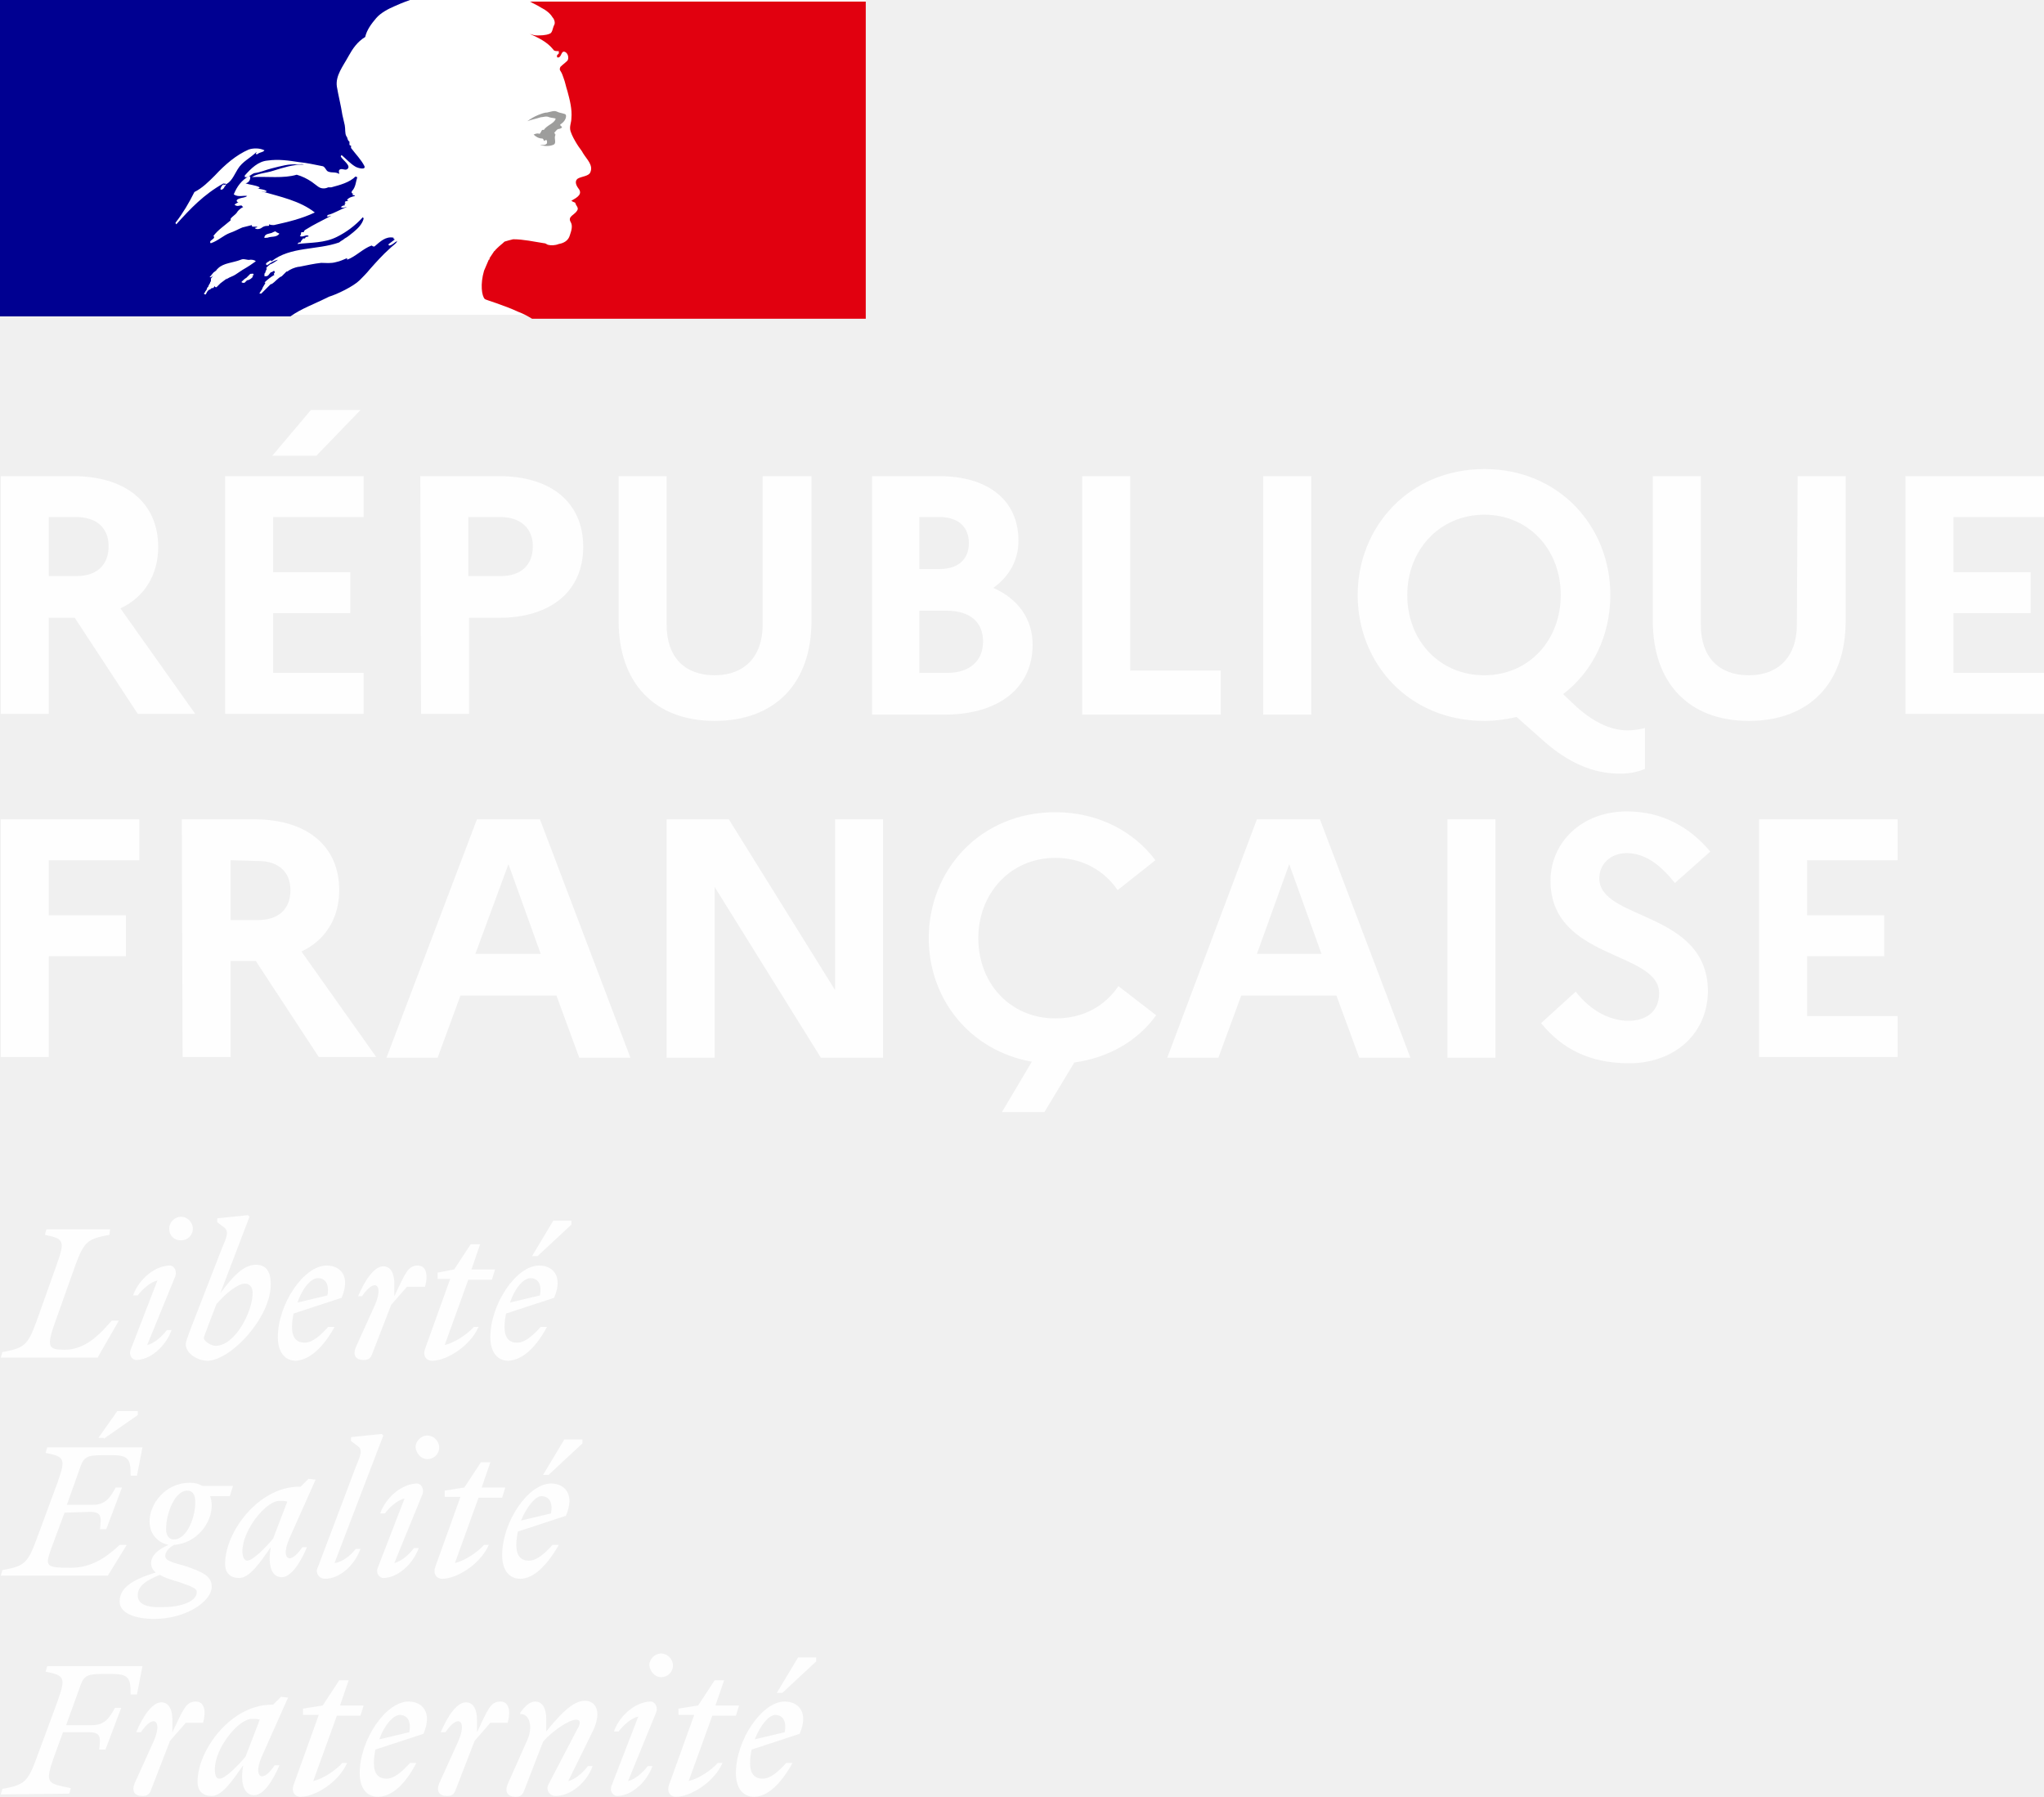
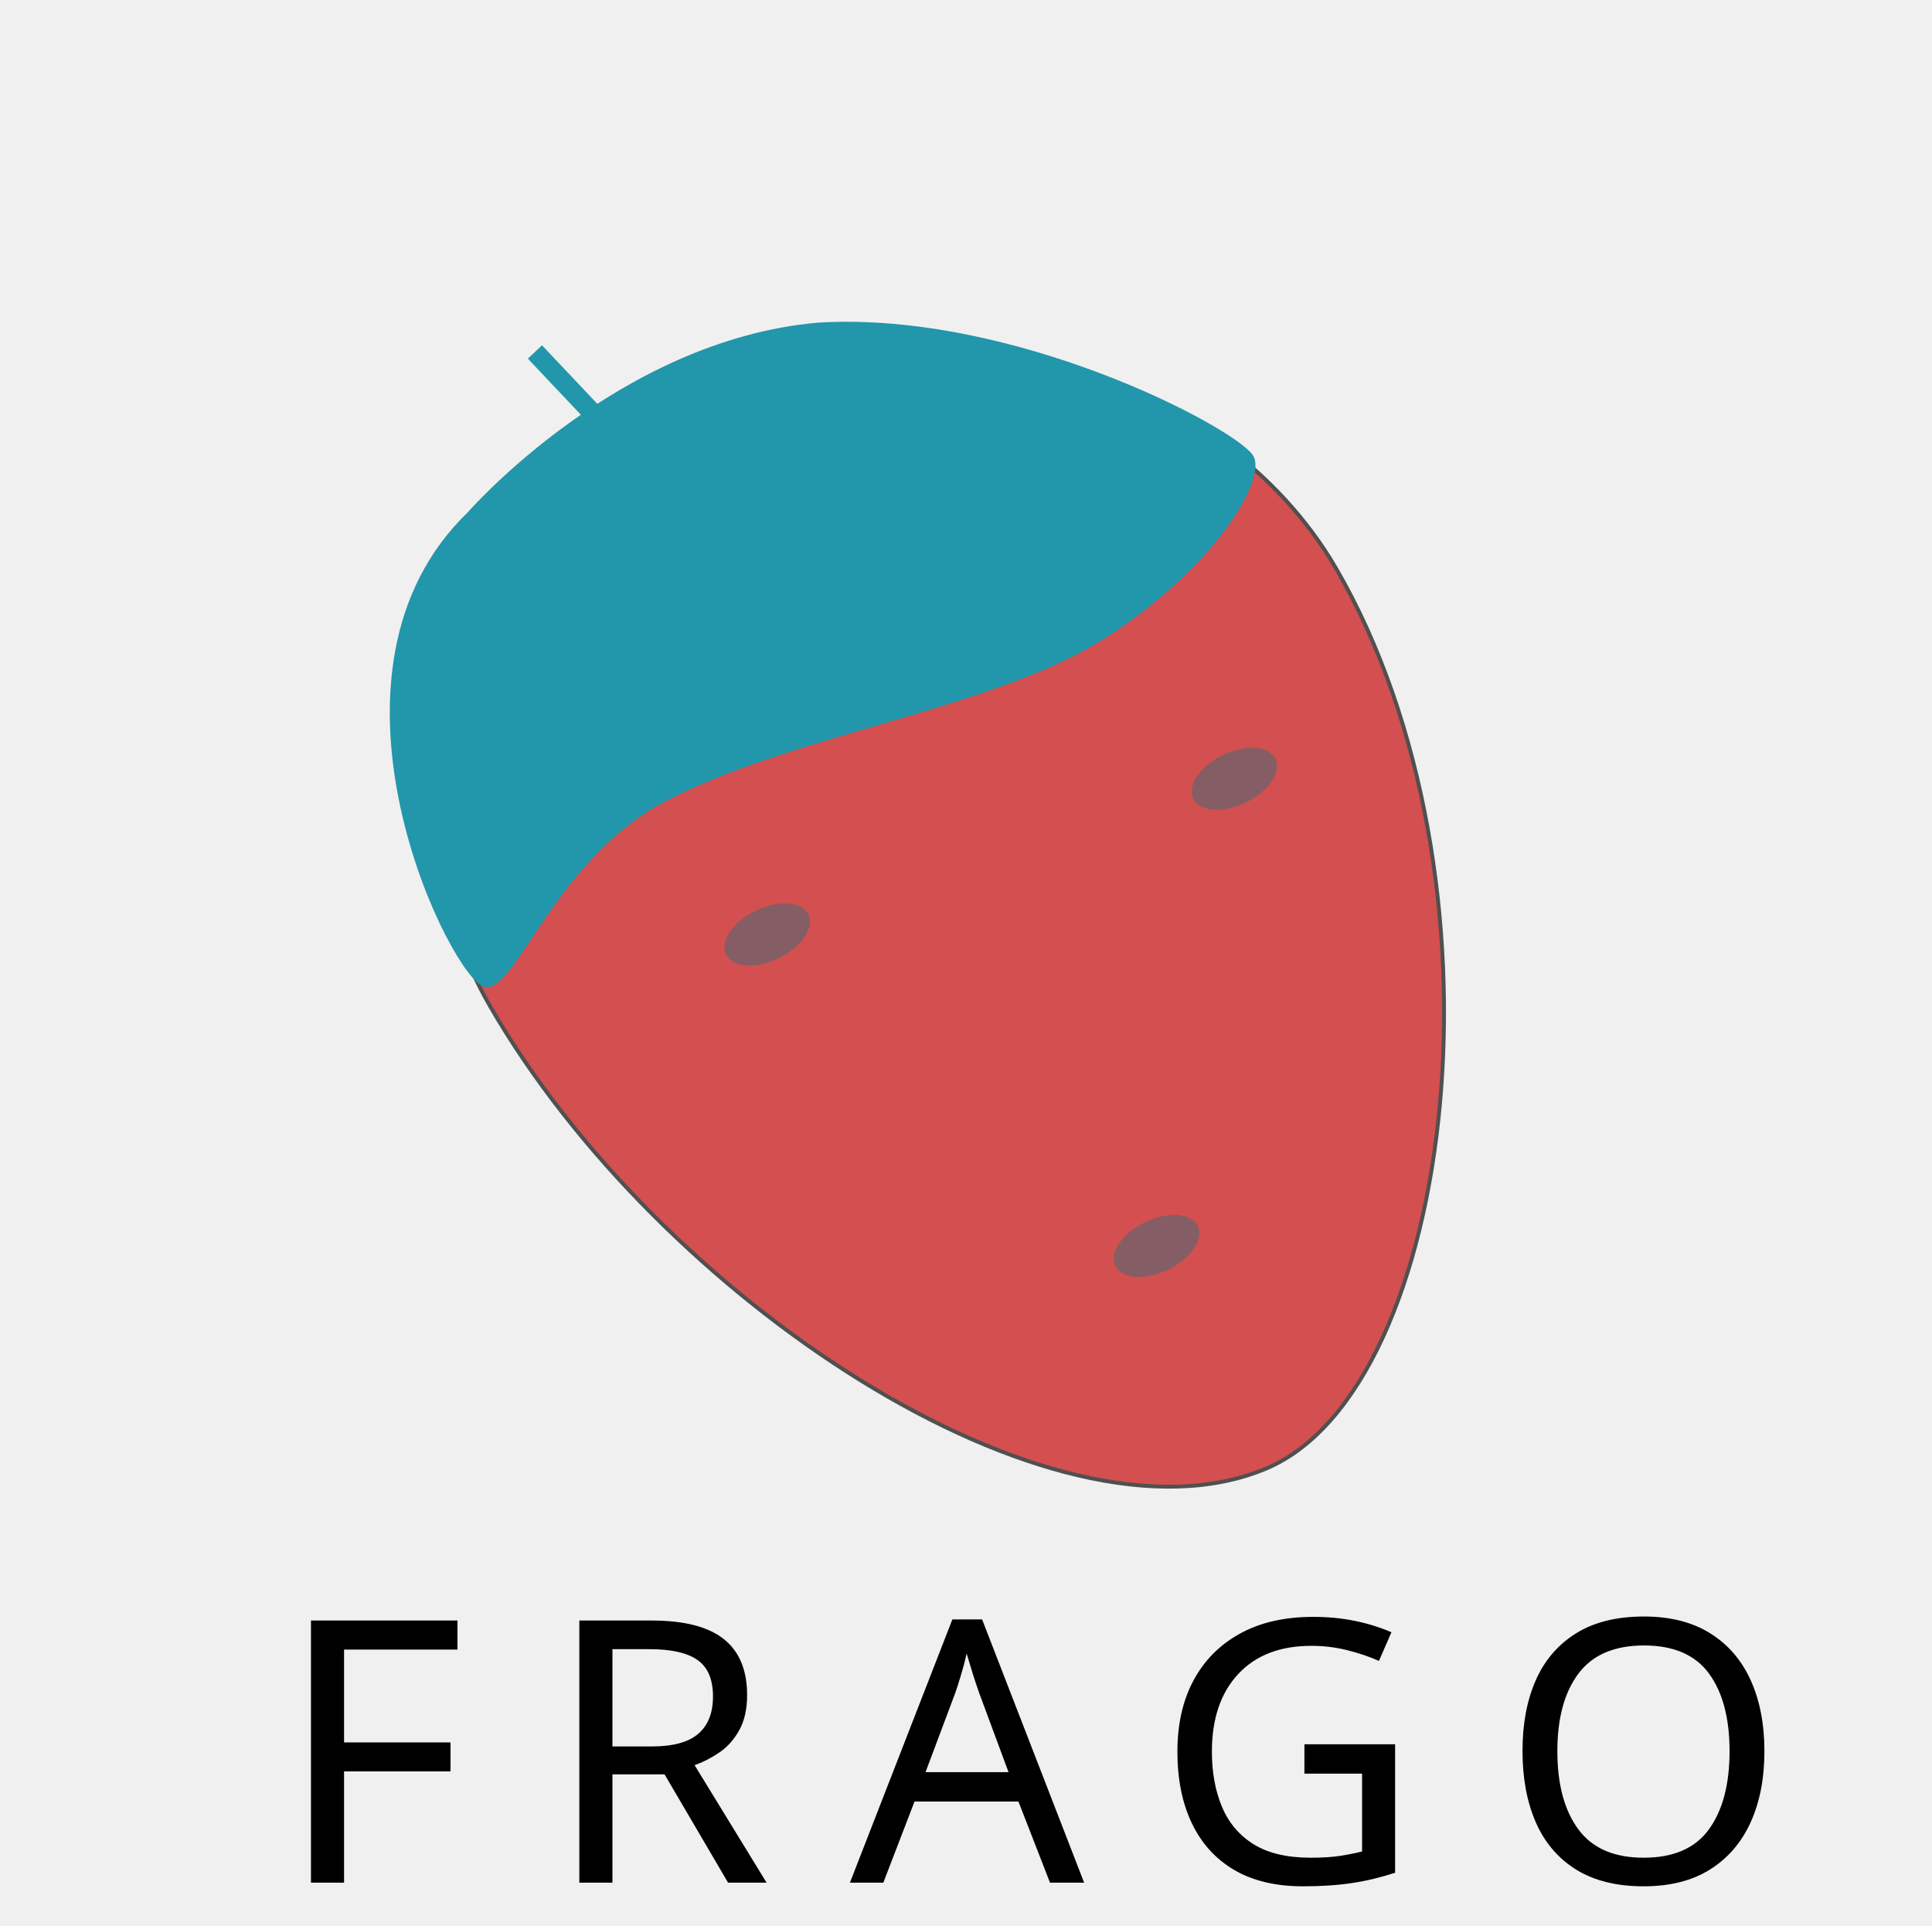
- <svg xmlns="http://www.w3.org/2000/svg" height="228.3" width="259.7">
-   <path fill="#fff" d="M0 0h110v40H0z" />
-   <path fill="#fefefe" d="M.1 60.5h9.2c6.7 0 10.8 3.4 10.8 9 0 3.6-1.8 6.4-4.8 7.8l9.5 13.4h-7.3l-8-12.2H6.2v12.2H.1zm6.1 5.2v7.5h3.5c2.6 0 4.1-1.4 4.1-3.8 0-2.3-1.5-3.7-4.1-3.7zm22.4-5.2h17.6v5.2H34.7v7h9.8v5.2h-9.8v7.6h11.5v5.2H28.6zm6-2.6l4.9-5.8h6.3l-5.6 5.8zm18.8 2.6h10c6.7 0 10.7 3.4 10.7 9s-4.1 9-10.7 9h-3.8v12.2h-6.1zm6.1 5.2v7.5h4.1c2.6 0 4.1-1.4 4.1-3.8 0-2.3-1.6-3.7-4.1-3.7zM97 60.5h6.1v18.4c0 8-4.7 12.7-12.3 12.7-7.6 0-12.2-4.8-12.2-12.7V60.5h6.1v18.9c0 4.1 2.3 6.4 6.1 6.4s6.1-2.4 6.1-6.4V60.5zm13.7 0h8.6c6.3 0 10.1 3.1 10.1 8.2 0 2.4-1.1 4.5-3.2 6 3.2 1.4 5 4 5 7.2 0 5.5-4.3 8.9-11.2 8.9h-9.2V60.5zm6.1 5.2v6.6h2.6c2.3 0 3.7-1.2 3.7-3.3 0-2-1.3-3.3-3.7-3.3zm0 11.9v7.9h3.5c2.9 0 4.6-1.5 4.6-4s-1.7-3.9-4.6-3.9zm20.7-17.1h6.1v24.7h11.5v5.6h-17.6zm23 0h6.1v30.3h-6.1zm46.3 32.3c.6 0 1.5-.1 2.2-.3v5.2c-1 .4-1.9.6-3.2.6-3.4 0-6.5-1.4-9.5-4l-3.6-3.2c-1.3.3-2.7.5-4.1.5-9.6 0-16.1-7.3-16.1-16 0-8.6 6.5-16 16.1-16 9.5 0 16 7.3 16 16 0 5.1-2.2 9.7-6 12.6l1.8 1.7c2.4 2.1 4.5 2.9 6.4 2.9zm-8.5-17.2c0-5.8-4.1-10.2-9.7-10.2-5.7 0-9.8 4.5-9.8 10.2 0 5.8 4.1 10.2 9.8 10.2 5.6 0 9.7-4.4 9.7-10.2zm30.1-15.1h6.1v18.4c0 8-4.7 12.7-12.3 12.7-7.6 0-12.2-4.8-12.2-12.7V60.5h6.1v18.9c0 4.1 2.3 6.4 6.1 6.4s6.1-2.4 6.1-6.4zm13.7 0h17.6v5.2h-11.5v7h9.8v5.2h-9.8v7.6h11.5v5.2h-17.6zM.1 104.1h17.6v5.2H6.2v7H16v5.2H6.2v12.8H.1zm23 0h9.2c6.7 0 10.8 3.4 10.8 9 0 3.6-1.8 6.4-4.8 7.8l9.5 13.4h-7.3l-8-12.2h-3.2v12.2h-6.1zm6.2 5.2v7.6h3.5c2.6 0 4.1-1.4 4.1-3.8 0-2.3-1.5-3.7-4.1-3.7zm31.3-5.2h8l11.5 30.3h-6.5l-2.9-7.9H58.5l-2.9 7.9h-6.5zm8.1 17.1l-4.1-11.4-4.2 11.4zm16-17.1h7.9l13.5 21.7v-21.7h6.1v30.3h-7.9l-13.5-21.7v21.7h-6.1zm57.4 21.2l4.8 3.7c-2.3 3.2-6 5.4-10.4 6l-3.8 6.3h-5.4l3.8-6.4c-7.9-1.4-13.1-8-13.1-15.7 0-8.6 6.5-16 16.1-16 5.5 0 10 2.5 12.7 6.1l-4.8 3.8c-1.7-2.5-4.5-4.1-7.9-4.1-5.7 0-9.8 4.5-9.8 10.2 0 5.8 4.1 10.2 9.8 10.2 3.6 0 6.3-1.6 8-4.1zm17.6-21.2h8l11.5 30.3h-6.5l-2.9-7.9h-12.1l-2.9 7.9h-6.5zm8.2 17.1l-4.1-11.4-4.1 11.4zm16-17.1h6.1v30.3h-6.1zm16.3 21.9c1.8 2.3 4.2 3.7 6.7 3.7 2.4 0 3.9-1.3 3.9-3.5 0-5.4-13.8-4.2-13.8-14.3 0-4.8 3.9-8.8 9.7-8.8 4.5 0 8 2 10.6 5.1l-4.5 4c-1.8-2.3-3.8-3.8-6.1-3.8-2.1 0-3.5 1.4-3.5 3.2 0 5.4 13.8 4.1 13.8 14.4-.1 5.6-4.5 9.1-10 9.1-5.1 0-8.6-1.9-11.2-5.1zm23.3-21.9h17.6v5.2h-11.5v7h9.8v5.2h-9.8v7.6h11.5v5.2h-17.6zm-125 113.8c.8 0 1.5.6 1.2 2.2l-3.8.9c.7-1.8 1.8-3.1 2.6-3.1m2.2 6.1h-.8c-1 1.1-2 2-3 2s-1.6-.6-1.6-2c0-.6.1-1.2.2-1.7l6.1-2c1.2-2.8-.2-4.1-1.9-4.1-2.9 0-6.2 4.9-6.2 9.1 0 1.9.9 3 2.3 3 1.7 0 3.4-1.6 4.9-4.3m-1.3-8.9l4.3-4v-.5h-2.3l-2.7 4.5zm-13.2 2.8h2l-3.2 8.9c-.3.8.1 1.5.9 1.5 1.8 0 4.8-1.8 5.9-4.3h-.6c-.8.9-2.4 2-3.7 2.3l3-8.3h3l.4-1.3h-3l1.1-3.2h-1.2l-2.1 3.2-2.5.4zm-2.8-.4c.2-.8-.3-1.3-.7-1.3-1.8 0-3.9 1.6-4.7 3.8h.6c.6-.8 1.6-1.7 2.5-1.9l-3.4 8.8c-.3.8.3 1.3.7 1.3 1.7 0 3.7-1.6 4.5-3.8h-.6c-.6.8-1.6 1.7-2.5 1.9zm.6-4.4c.8 0 1.5-.6 1.5-1.5 0-.8-.7-1.5-1.5-1.5s-1.5.7-1.5 1.5c.1.8.7 1.5 1.5 1.5m-19.5 13.6c-.4 1 0 1.6 1 1.6.6 0 .9-.2 1.1-.8l2.4-6.2c1.1-1.3 3.3-2.8 4.2-2.8.6 0 .6.5.1 1.3l-3.6 6.9c-.4.7.1 1.5.9 1.5 1.8 0 3.9-1.6 4.7-3.8h-.6c-.6.8-1.6 1.7-2.5 1.9l3.1-6.3c.4-.8.6-1.6.6-2.2 0-1-.6-1.7-1.6-1.7-1.5 0-3.1 1.7-4.9 3.9v-1.6c0-1.2-.4-2.2-1.4-2.2-.7 0-1.3.6-1.9 1.4v.2c1.2-.1 1.7 1.7.8 3.5zm0-7.8c.4-1.4.2-2.7-.9-2.7-1.3 0-1.6 1-3 3.9v-1.6c0-1.2-.4-2.2-1.4-2.2-1.2 0-2.4 1.9-3.2 3.8h.6c.6-.9 1.2-1.4 1.6-1.4.5 0 .8.8 0 2.6l-2.4 5.3c-.4 1 0 1.6 1 1.6.6 0 .9-.2 1.1-.8l2.4-6.2c.7-.8 1.3-1.5 2-2.3zm-13.7-1c.8 0 1.5.6 1.2 2.2l-3.8.9c.6-1.8 1.8-3.1 2.6-3.1m2.1 6.1h-.8c-1 1.1-2 2-3 2s-1.6-.6-1.6-2c0-.6.1-1.2.2-1.7l6.1-2c1.2-2.8-.2-4.1-1.9-4.1-2.9 0-6.2 4.9-6.2 9.1 0 1.9.9 3 2.3 3 1.8 0 3.5-1.6 4.9-4.3m-14.4-6.1h2l-3.2 8.9c-.3.8.1 1.5.9 1.5 1.8 0 4.8-1.8 5.9-4.3h-.6c-.8.9-2.4 2-3.7 2.3l3-8.3h3l.4-1.3h-3l1.1-3.2h-1.2l-2.1 3.2-2.5.4zm-11.2 6.9c0-2.7 3-6.4 4.7-6.4.4 0 .7 0 1 .1l-1.8 4.7c-1 1.2-2.6 2.8-3.3 2.8-.4 0-.6-.3-.6-1.2m9.3-9.1l-.9-.1-1 1h-.2c-5.1 0-9.4 5.7-9.4 9.8 0 1.2.7 1.8 1.8 1.8 1.3 0 2.6-1.9 4-3.9l-.1.7c-.2 2 .4 3.1 1.5 3.1 1.2 0 2.4-1.9 3.2-3.8h-.6c-.6.9-1.2 1.4-1.6 1.4-.5 0-.8-.8 0-2.6zm-10.8 3.2c.4-1.4.2-2.7-.9-2.7-1.3 0-1.6 1-3 3.9v-1.6c0-1.2-.4-2.2-1.4-2.2-1.2 0-2.4 1.9-3.2 3.8h.6c.6-.9 1.2-1.4 1.6-1.4.5 0 .8.8 0 2.6l-2.4 5.3c-.4 1 0 1.6 1 1.6.6 0 .9-.2 1.1-.8l2.4-6.2c.7-.8 1.3-1.5 2-2.3zm-17 9l.2-.7c-3-.6-3.3-.6-2.2-3.8l1.2-3.3h3.3c1.5 0 1.5.6 1.3 2.2h.8l2-5.3h-.8c-.7 1.3-1.3 2.2-2.9 2.2H8.4l1.7-4.7c.5-1.5.8-1.8 2.8-1.8h1.4c2.1 0 2.3.6 2.3 2.6h.8l.7-3.6H6l-.2.7c2.4.5 2.6.7 1.5 3.8l-2.7 7.3c-1.1 3-1.6 3.3-4.3 3.8l-.2.7zm60-37.8c.8 0 1.5.6 1.2 2.2l-3.8.9c.7-1.7 1.8-3.1 2.6-3.1m2.2 6.2h-.8c-1 1.1-2 2-3 2s-1.6-.6-1.6-2c0-.6.1-1.2.2-1.7l6.1-2c1.2-2.8-.2-4.1-1.9-4.1-2.9 0-6.2 4.9-6.2 9.1 0 1.9.9 3 2.3 3 1.7 0 3.4-1.7 4.9-4.3m-1.3-8.9l4.3-4v-.5h-2.3l-2.7 4.5zm-13.2 2.8h2l-3.2 8.9c-.3.8.1 1.5.9 1.5 1.8 0 4.8-1.8 5.9-4.3h-.6c-.8.9-2.4 2-3.7 2.3l3-8.3h3l.4-1.3h-3l1.1-3.2h-1.2L59 189l-2.5.4zm-2.8-.4c.2-.8-.3-1.3-.7-1.3-1.8 0-3.9 1.6-4.7 3.8h.6c.6-.8 1.6-1.7 2.5-1.9l-3.4 8.8c-.3.8.3 1.3.7 1.3 1.7 0 3.7-1.6 4.5-3.8h-.6c-.6.8-1.6 1.7-2.5 1.9zm.6-4.4c.8 0 1.5-.6 1.5-1.5 0-.8-.7-1.5-1.5-1.5s-1.5.7-1.5 1.5c.1.8.7 1.5 1.5 1.5m-11.8 13.2l6.2-16.2-.2-.2-3.9.4v.5l.8.6c.7.5.5 1-.2 2.7l-4.8 12.7c-.4.7.1 1.5.9 1.5 1.8 0 3.7-1.6 4.5-3.8h-.6c-.6.8-1.7 1.7-2.7 1.8m-11.7-1.5c0-2.7 3-6.4 4.7-6.4.4 0 .7 0 1 .1l-1.8 4.7c-1 1.2-2.6 2.8-3.3 2.8-.3 0-.6-.4-.6-1.2m9.3-9.1l-.9-.1-1 1H38c-5.1 0-9.4 5.7-9.4 9.8 0 1.2.7 1.8 1.8 1.8 1.3 0 2.6-1.9 4-3.9l-.1.7c-.2 2 .4 3.1 1.5 3.1 1.2 0 2.4-1.9 3.2-3.8h-.6c-.6.9-1.2 1.4-1.6 1.4-.5 0-.8-.8 0-2.6zm-22.6 14.7c0-1.2 1.1-1.9 2.8-2.6.5.3 1.3.6 2.4.9 1.7.6 2.3.8 2.3 1.3 0 1.1-1.8 1.9-4.3 1.9-2.1.1-3.2-.4-3.2-1.5m4.6-7.1c-.7 0-1-.6-1-1.3 0-2 1.1-4.9 2.7-4.9.7 0 1 .6 1 1.3.1 1.9-1 4.9-2.7 4.9m4.8 6c0-1.4-1.3-1.9-3.3-2.6-1.8-.5-2.6-.7-2.6-1.3 0-.5.4-1 1.1-1.4 2.9-.2 4.8-2.8 4.8-5 0-.5-.1-.9-.2-1.2h2.5l.4-1.3h-3.9c-.5-.3-1-.4-1.6-.4-3.1 0-5.1 2.7-5.1 4.9 0 1.7 1.1 2.7 2.4 3-1.4.6-2.2 1.4-2.2 2.3 0 .5.2.9.6 1.2-3.3 1-4.6 2.1-4.6 3.7 0 1.5 2 2.2 4.4 2.2 4 0 7.3-2.2 7.3-4.1m-15.5-9.5c1.5 0 1.5.6 1.3 2.2h.8l2-5.3h-.8c-.7 1.3-1.3 2.2-2.9 2.2H8.5l1.6-4.5c.5-1.5.8-1.8 2.8-1.8h1.4c2.1 0 2.3.6 2.3 2.6h.8l.7-3.6H6l-.2.7c2.4.5 2.6.7 1.5 3.8l-2.7 7.3c-1.1 3-1.6 3.3-4.3 3.8l-.2.7h13.6l2.4-3.9h-.9c-1.6 1.5-3.5 2.9-6.2 2.9-3.6 0-3.3-.2-2.1-3.5l1.3-3.5zm1.8-9.3l4.3-3v-.5h-2.6l-2.4 3.4h.7zm54.2-20.4c.8 0 1.5.6 1.2 2.2l-3.8.9c.6-1.8 1.7-3.1 2.6-3.1m2.1 6.2h-.8c-1 1.1-2 2-3 2s-1.6-.6-1.6-2c0-.6.1-1.2.2-1.7l6.1-2c1.2-2.8-.2-4.1-1.9-4.1-2.9 0-6.2 4.9-6.2 9.1 0 1.9.9 3 2.3 3 1.8-.1 3.5-1.7 4.9-4.3m-1.2-9l4.3-4v-.5h-2.3l-2.7 4.5zm-12.7 2.9h1.6l-3.2 8.9c-.3.8.1 1.5.9 1.5 1.8 0 4.8-1.8 5.9-4.3h-.6c-.8.9-2.4 2-3.7 2.3l3-8.3h3l.4-1.3h-3l1.1-3.2h-1.2l-2.1 3.2-2.1.4zm-1.6 1c.4-1.4.2-2.7-.9-2.7-1.3 0-1.6 1-3 3.9v-1.6c0-1.2-.4-2.2-1.4-2.2-1.2 0-2.4 1.9-3.2 3.8h.5c.6-.9 1.2-1.4 1.6-1.4.5 0 .8.8 0 2.6l-2.4 5.3c-.4 1 0 1.6 1 1.6.6 0 .9-.2 1.1-.8l2.4-6.2c.7-.8 1.3-1.5 2-2.3zm-13.6-1.1c.8 0 1.5.6 1.2 2.2l-3.8.9c.6-1.8 1.7-3.1 2.6-3.1m2.1 6.2h-.8c-1 1.1-2 2-3 2s-1.6-.6-1.6-2c0-.6.1-1.2.2-1.7l6.1-2c1.2-2.8-.2-4.1-1.9-4.1-2.9 0-6.2 4.9-6.2 9.1 0 1.9.9 3 2.3 3 1.7-.1 3.5-1.7 4.9-4.3M27.4 171c-.6 0-1.5-.6-1.5-1 0-.2.3-.8.6-1.7l1-2.6c1.1-1.3 2.7-2.6 3.6-2.6.6 0 1 .4 1 1.2 0 2.3-2.2 6.7-4.7 6.7m7-7.8c0-1.8-.7-2.5-1.9-2.5-1.6 0-3 1.6-4.5 3.6l3.7-9.7-.2-.2-3.9.4v.5l.8.6c.7.5.5 1.1-.2 2.7l-4 10.3c-.3.8-.6 1.6-.6 1.9 0 1.1 1.4 2.1 2.8 2.1 3-.1 8-5.5 8-9.7m-12.1-1.1c.2-.8-.3-1.3-.7-1.3-1.8 0-3.9 1.6-4.7 3.8h.6c.6-.8 1.6-1.7 2.5-1.9l-3.4 8.8c-.3.8.3 1.3.7 1.3 1.7 0 3.7-1.6 4.5-3.8h-.6c-.6.8-1.6 1.7-2.5 1.9zm.7-4.5c.8 0 1.5-.6 1.5-1.5 0-.8-.7-1.5-1.5-1.5s-1.5.7-1.5 1.5c0 .9.6 1.5 1.5 1.5m-9-1.4H5.9l-.2.7c2.4.5 2.6.7 1.5 3.8L4.6 168c-1.1 3-1.6 3.3-4.3 3.8l-.2.7h12.3l2.7-4.7h-.9c-1.5 1.7-3.3 3.7-6 3.7-2.1 0-2.3-.4-1.2-3.5l2.6-7.3c1.1-3 1.6-3.3 4.3-3.8z" />
-   <path fill="#000091" d="M45.7 35.6c.4-.4.9-.9 1.3-1.4.8-.9 1.6-1.8 2.5-2.6.3-.3.6-.5.8-.7.1-.1.1-.2.2-.3-.4.2-.6.5-1 .6-.1 0-.2-.1-.1-.2.3-.2.5-.4.8-.6h-.1c-.1 0-.1-.1-.1-.2-1-.2-1.7.5-2.4 1.1-.2.1-.3-.1-.4-.1-1.1.4-2 1.4-3.1 1.8v-.2c-.5.2-.9.4-1.4.5-.7.2-1.3.1-1.9.1-.9.1-1.8.3-2.8.5h-.1c-.5.1-1 .3-1.4.6h-.1l-.1.1-.5.5c-.5.2-.8.7-1.3 1h-.1l-1.2 1.2H33c-.1 0 0 0 0-.1.1-.1.1-.2.2-.3.1-.1.1-.2.2-.4s.2-.3.3-.5v-.1h-.1c.4-.4.8-.7 1.3-1-.1 0-.1 0-.1-.1s.1-.1.1-.2v-.1l-.1-.1c-.1.1-.3.2-.4.2-.2.2-.3.5-.6.5h-.2v-.3s0-.1.1-.1v-.1c0-.1.1-.1.1-.2v-.1l.1-.1c0-.1 0-.1-.1-.1.1-.2.3-.3.5-.5.3-.1.6-.3.9-.5l.1-.1c-.4.1-.8.3-1.2.6 0 0-.1 0-.1.1 0 0-.1 0-.2-.1v-.1c.1-.2.3-.2.5-.4.1 0 .2 0 .2.1 2.4-1.9 5.8-1.4 8.6-2.4.2-.2.5-.3.7-.5.4-.2.7-.5 1.1-.8.6-.5 1.1-1 1.3-1.7 0-.1-.1-.2-.1-.2-1 1.1-2.1 1.9-3.3 2.5-1.6.8-3.3.7-5 .9.1-.2.2-.2.4-.2 0-.2.2-.3.3-.5h.2c.1 0 .1-.2.2-.2.2 0 .4-.1.3-.1-.2-.3-.7.2-1.1 0 .2-.2.1-.4.2-.5h.3c0-.2.2-.3.2-.3 1.1-.7 2.2-1.2 3.3-1.8-.2 0-.4.2-.6.1.2 0 0-.2.2-.2.8-.2 1.5-.7 2.4-1-.3 0-.5.2-.8 0 .2-.1.2-.2.5-.2v-.2c0-.1.1-.1.2-.1-.1 0-.2-.1-.2-.1.1-.2.3-.1.5-.2-.1 0-.2 0-.2-.1.2-.3.6-.4 1-.5-.1-.2-.3 0-.3-.2 0-.1.1-.1.2-.1h-.2c-.2-.1-.1-.2-.1-.3.5-.5.5-1.2.7-1.8-.1 0-.2 0-.2-.1-.8.8-2 1.1-3.1 1.4h-.4c-.4.2-.9.2-1.3-.1-.3-.2-.5-.4-.8-.6-.6-.4-1.2-.7-1.9-.9-1.7.5-3.7.2-5.7.3.8-.5 1.8-.5 2.7-.8 1.3-.4 2.5-.8 3.9-.8-.2-.1-.5 0-.8 0-1.1-.1-2.1.2-3.3.5-.8.2-1.4.5-2.2.6-.5.2-.7.6-1.2.5v-.2c.8-.9 1.7-1.8 2.9-1.9 1.4-.2 2.7 0 4 .2 1 .1 1.9.3 2.9.5.4 0 .5.6.8.7.5.2.9 0 1.4.3 0-.2-.1-.3 0-.5.3-.3.7.1 1-.1.6-.4-.5-1.1-.8-1.6 0-.1.1-.2.1-.2.6.5 1.1 1.1 1.8 1.5.4.2 1.3.4 1.1-.1-.4-.8-1.1-1.5-1.7-2.3v-.3c-.2 0-.2-.1-.2-.2V18c-.3-.2-.2-.5-.4-.7-.2-.4-.1-.9-.2-1.4-.1-.5-.2-.8-.3-1.3-.2-1.3-.5-2.4-.7-3.6-.2-1.4.8-2.6 1.5-3.9.5-.9 1.1-1.8 2.1-2.4.2-.9.8-1.7 1.4-2.4.6-.7 1.6-1.2 2.3-1.5 1.1-.5 2-.8 2-.8H0v40.2h36.9c1.4-1 2.9-1.5 4.9-2.5 1-.3 3.1-1.3 3.9-2.1zM34 30.2c-.2 0-.5.1-.4-.1.1-.4.6-.4.9-.5.2-.1.4-.2.5-.2.2.2.4.2.5.3-.4.5-1 .3-1.5.5zm-11.6-1.7s-.1-.1-.1-.2c1-1.3 1.7-2.5 2.4-3.9 1-.5 1.8-1.3 2.6-2.1 1.3-1.4 2.7-2.6 4.3-3.3.6-.2 1.4-.2 2 .1-.2.3-.6.2-.9.5-.1 0-.2 0-.2-.1.1-.1.1-.2.1-.2-.8.8-1.8 1.2-2.4 2.2-.5.8-.8 1.7-1.7 2-.3.1.1-.2-.1-.2-2.5 1.4-4.2 3.2-6 5.2zm6.3-5c-.1.2-.2.2-.2.3-.1.2-.2.2-.3.3-.1 0-.2 0-.2-.1.1-.3.3-.6.6-.7.1.1.1.1.1.2zm3.5 11.4c0 .1-.1.2-.2.2.1 0 .2.1.1.1-.2.2-.3.3-.6.4h-.1l-.3.3c-.1.1-.5 0-.4-.1.2-.2.4-.4.6-.5l.3-.3.2-.2c.1 0 .5-.1.4.1zm-1.4-.6l-.9.6c-.3.2-.7.3-1 .5-.3.2-.1-.1-.1 0-.3.2-.5.4-.8.6l-.1.1-.1.1-.2.2-.1.1s-.2 0-.2-.1-.1 0-.1.1c0 0-.1 0-.1.1h-.2c-.1.1-.2.2-.3.2-.2.1-.3.3-.4.5-.1.2 0 .1-.1.1H26c-.1 0 0-.1-.1-.1.1-.1.2-.2.2-.3l.1-.1c0-.1.1-.1.1-.2v-.1c.1-.1.2-.2.2-.3 0-.1.1-.1.1-.2 0 0 .1-.1.1-.2s.1-.1.1-.2v-.3c.1-.1.2-.3.3-.4-.1.1-.2.2-.3.2-.1.1-.2 0-.1-.1.1 0 .1-.1.2-.2s.2-.3.4-.4c.1-.1.2-.1.2-.2l.2-.2c.7-.7 1.9-.7 2.9-1.1.4-.2.8.1 1.2 0 .2 0 .5 0 .7.2-.4.3-1 .7-1.7 1.1zm1.6-5.3c-.1-.1.2 0 .3-.2h-.6c-.1 0-.1-.1-.1-.2l-1.2.3c-.5.2-1 .5-1.6.7-.8.3-1.5 1-2.4 1.3-.1 0-.1-.1-.1-.2.1-.2.4-.3.5-.5 0-.1 0-.2-.1-.2.6-.8 1.4-1.3 2.2-2v-.2c.2-.3.6-.5.8-.8.1-.2.4-.5.8-.7-.1-.1-.2-.1-.2-.2-.3 0-.6.2-.9-.1.1-.1.3-.2.5-.3-.1 0-.1 0-.2-.1-.1-.2.1-.3.4-.4.3-.1.7-.1.9-.3-.5-.1-1.1.2-1.7-.2.4-1 1-1.8 1.9-2.3.1 0 .2 0 .2.1 0 .4-.2.7-.6.8.6.2 1.2.2 1.8.5-.1.2-.2.1-.3.1.4.2.8.1 1.2.4-.2.2-.5 0-.7 0 2.4.7 4.9 1.2 6.8 2.7-1.7.8-3.4 1.2-5.2 1.6-.2 0-.4 0-.6-.1 0 .1 0 .2-.1.2-.3 0-.5 0-.8.2-.2.2-.7.3-.9.1z" />
-   <path fill="#e1000f" d="M110.5.2H67.3s.1 0 .4.2c.4.2.8.4 1.1.6.6.3 1.1.7 1.4 1.2.2.2.4.7.2 1-.2.4-.2 1-.6 1.1-.5.2-1.1.2-1.6.2-.3 0-.6-.1-.9-.2 1.1.5 2.2 1 3 2 .1.2.4.2.7.2v.3c-.2.2-.3.2-.2.5h.2c.4-.2.3-.9.8-.7.4.2.5.8.3 1.1-.3.3-.6.5-.9.8-.1.2-.1.4 0 .5.2.3.3.6.4.9.2.5.3 1.1.5 1.7.3 1.1.6 2.3.5 3.4 0 .6-.3 1.1-.1 1.7.2.6.5 1.1.8 1.6.3.5.6.8.8 1.2.5.8 1.3 1.5.9 2.4-.2.5-1.1.5-1.6.8-.5.4-.1 1 .2 1.4.4.7-.5 1.1-1 1.4.2.2.5.2.5.3.1.4.5.6.2 1-.3.5-1.2.7-.8 1.4.3.5.1 1.1-.1 1.7-.2.7-.8 1-1.4 1.1-.5.2-1 .2-1.4.1-.2-.1-.3-.2-.5-.2-1.3-.2-2.6-.5-3.9-.5-.4.1-.8.2-1.1.3-.3.3-.6.5-.9.8l-.2.2-.1.1s0 .1-.1.1l-.6.9v.1s0 .1-.1.1c-.2.5-.4.9-.6 1.4-.5 1.7-.3 3.2.1 3.6.1.1 2.5.8 4.2 1.6.8.3 1.3.6 1.8.9H110V.2z" />
-   <path fill="#9d9d9c" d="M69.8 14.9c.3.1.8.1.8.2-.2.6-1.1.8-1.5 1.4h-.2c-.2.2-.2.5-.4.5-.2-.1-.5 0-.7.1.3.3.7.5 1.1.5.1 0 .2.2.2.3 0 0 .1 0 .2-.1.1 0 .2 0 .2.1v.3c-.2.3-.6.2-.9.2.6.2 1.2.2 1.7 0s0-.9.3-1.3c-.2 0 0-.2-.2-.2.2-.2.3-.4.5-.5.2 0 .4-.1.5-.2 0-.2-.3-.2-.2-.4.5-.3.8-.8.7-1.2-.1-.2-.7-.2-1.1-.4-.4-.2-.8 0-1.3.1-.4 0-.8.2-1.1.3-.5.2-1 .5-1.4.8.5-.2 1.1-.3 1.7-.5.3 0 .7-.2 1.1 0z" />
+ <svg xmlns="http://www.w3.org/2000/svg" id="svg849" version="1.1" width="496.275" height="494.497">
+   <style id="style932" />
+   <defs id="defs853" />
+   <g transform="translate(217.868,-13.56025)" id="g906">
+     <g id="g897" />
+   </g>
+   <text id="text847" stroke-width="2.357" font-family="Optician Sans" font-size="94.292" font-weight="400" style="line-height:1.25;-inkscape-font-specification:'Optician Sans Normal';font-variant-ligatures:normal;font-variant-caps:normal;font-variant-numeric:normal;font-variant-east-asian:normal" x="70.74" y="483.554">
+     <tspan id="tspan845" letter-spacing="20" x="70.74" y="483.554" dx="0 0 0 0">FRAGO</tspan>
+   </text>
+   <path id="path864" d="m 343.186,145.979 c 46.093,79.355 31.056,210.515 -17.901,231.194 -55.044,23.25 -156.085,-43.822 -199.353,-118.656 -32.159,-55.622 -0.38,-116.811 60.102,-154.837 51.121,-32.14 127.663,-8.47 157.152,42.299 z" style="fill:#d44f4f;fill-opacity:1;stroke:#505050;stroke-width:1;stroke-linecap:butt;stroke-linejoin:miter;stroke-miterlimit:4;stroke-dasharray:none;stroke-opacity:1" />
+   <path id="path973" d="m 210.249,82.857 c 50.247,-2.978 106.495,26.717 111.538,33.999 4.119,5.946 -9.983,29.178 -38.026,47.126 -28.204,18.051 -80.757,24.813 -113.189,42.025 -29.307,15.553 -38.926,52.246 -47.123,47.015 -9.747,-6.22 -45.293,-80.914 -3.271,-121.458 0,0 38.593,-44.306 90.07,-48.706 z" style="fill:#2296aa;fill-opacity:1;stroke:none;stroke-width:1.072px;stroke-linecap:butt;stroke-linejoin:miter;stroke-opacity:1" />
+   <path id="path989" d="M 152.779,106.674 137.411,90.402 v 0" style="fill:none;stroke:#2296aa;stroke-width:5;stroke-linecap:butt;stroke-linejoin:miter;stroke-opacity:1;stroke-miterlimit:4;stroke-dasharray:none" />
+   <ellipse transform="rotate(-25.87644)" ry="6.78" rx="11.752" cy="301.962" cx="72.565" id="path991" style="opacity:1;fill:#1a7281;fill-opacity:0.429;fill-rule:evenodd;stroke:none;stroke-width:5;stroke-linecap:round;stroke-linejoin:round;stroke-miterlimit:4;stroke-dasharray:none;stroke-opacity:1" />
+   <ellipse style="opacity:1;fill:#1a7281;fill-opacity:0.429;fill-rule:evenodd;stroke:none;stroke-width:5;stroke-linecap:round;stroke-linejoin:round;stroke-miterlimit:4;stroke-dasharray:none;stroke-opacity:1" id="ellipse993" cx="197.991" cy="318.344" rx="11.752" ry="6.78" transform="rotate(-25.87644)" />
+   <ellipse transform="rotate(-25.87644)" ry="6.78" rx="11.752" cy="417.584" cx="127.625" id="ellipse995" style="opacity:1;fill:#1a7281;fill-opacity:0.429;fill-rule:evenodd;stroke:none;stroke-width:5;stroke-linecap:round;stroke-linejoin:round;stroke-miterlimit:4;stroke-dasharray:none;stroke-opacity:1" />
</svg>
